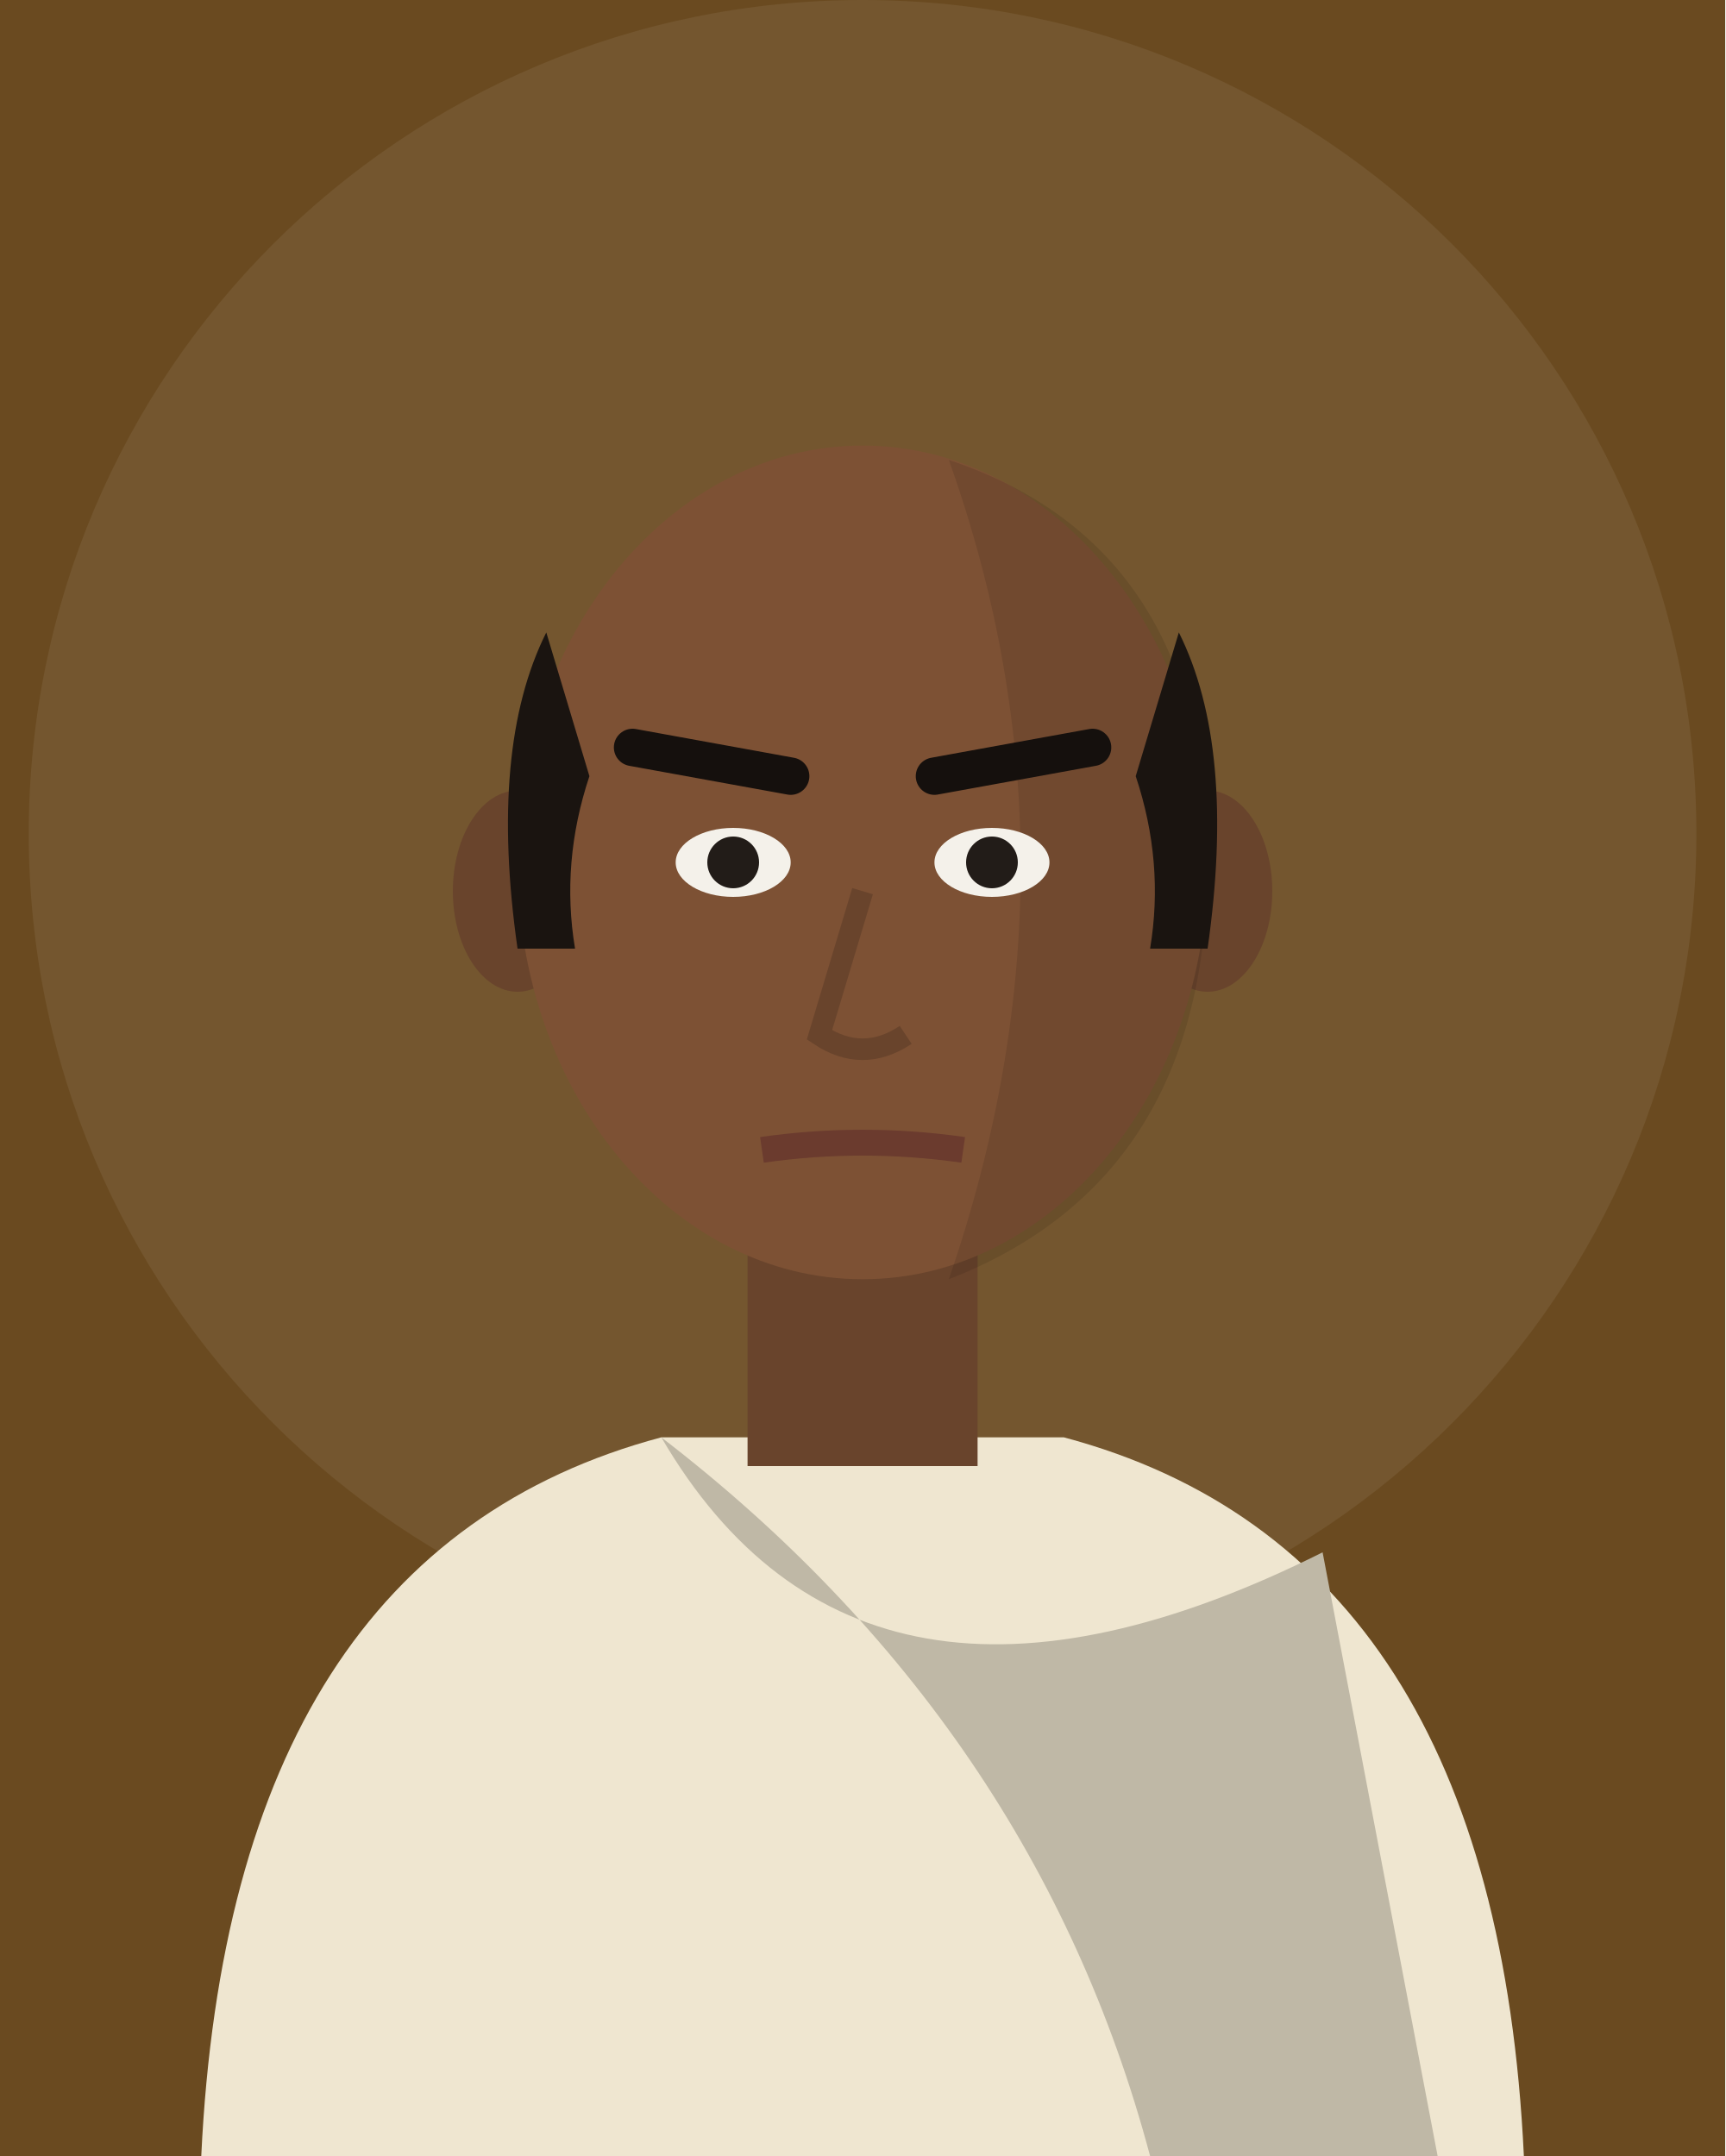
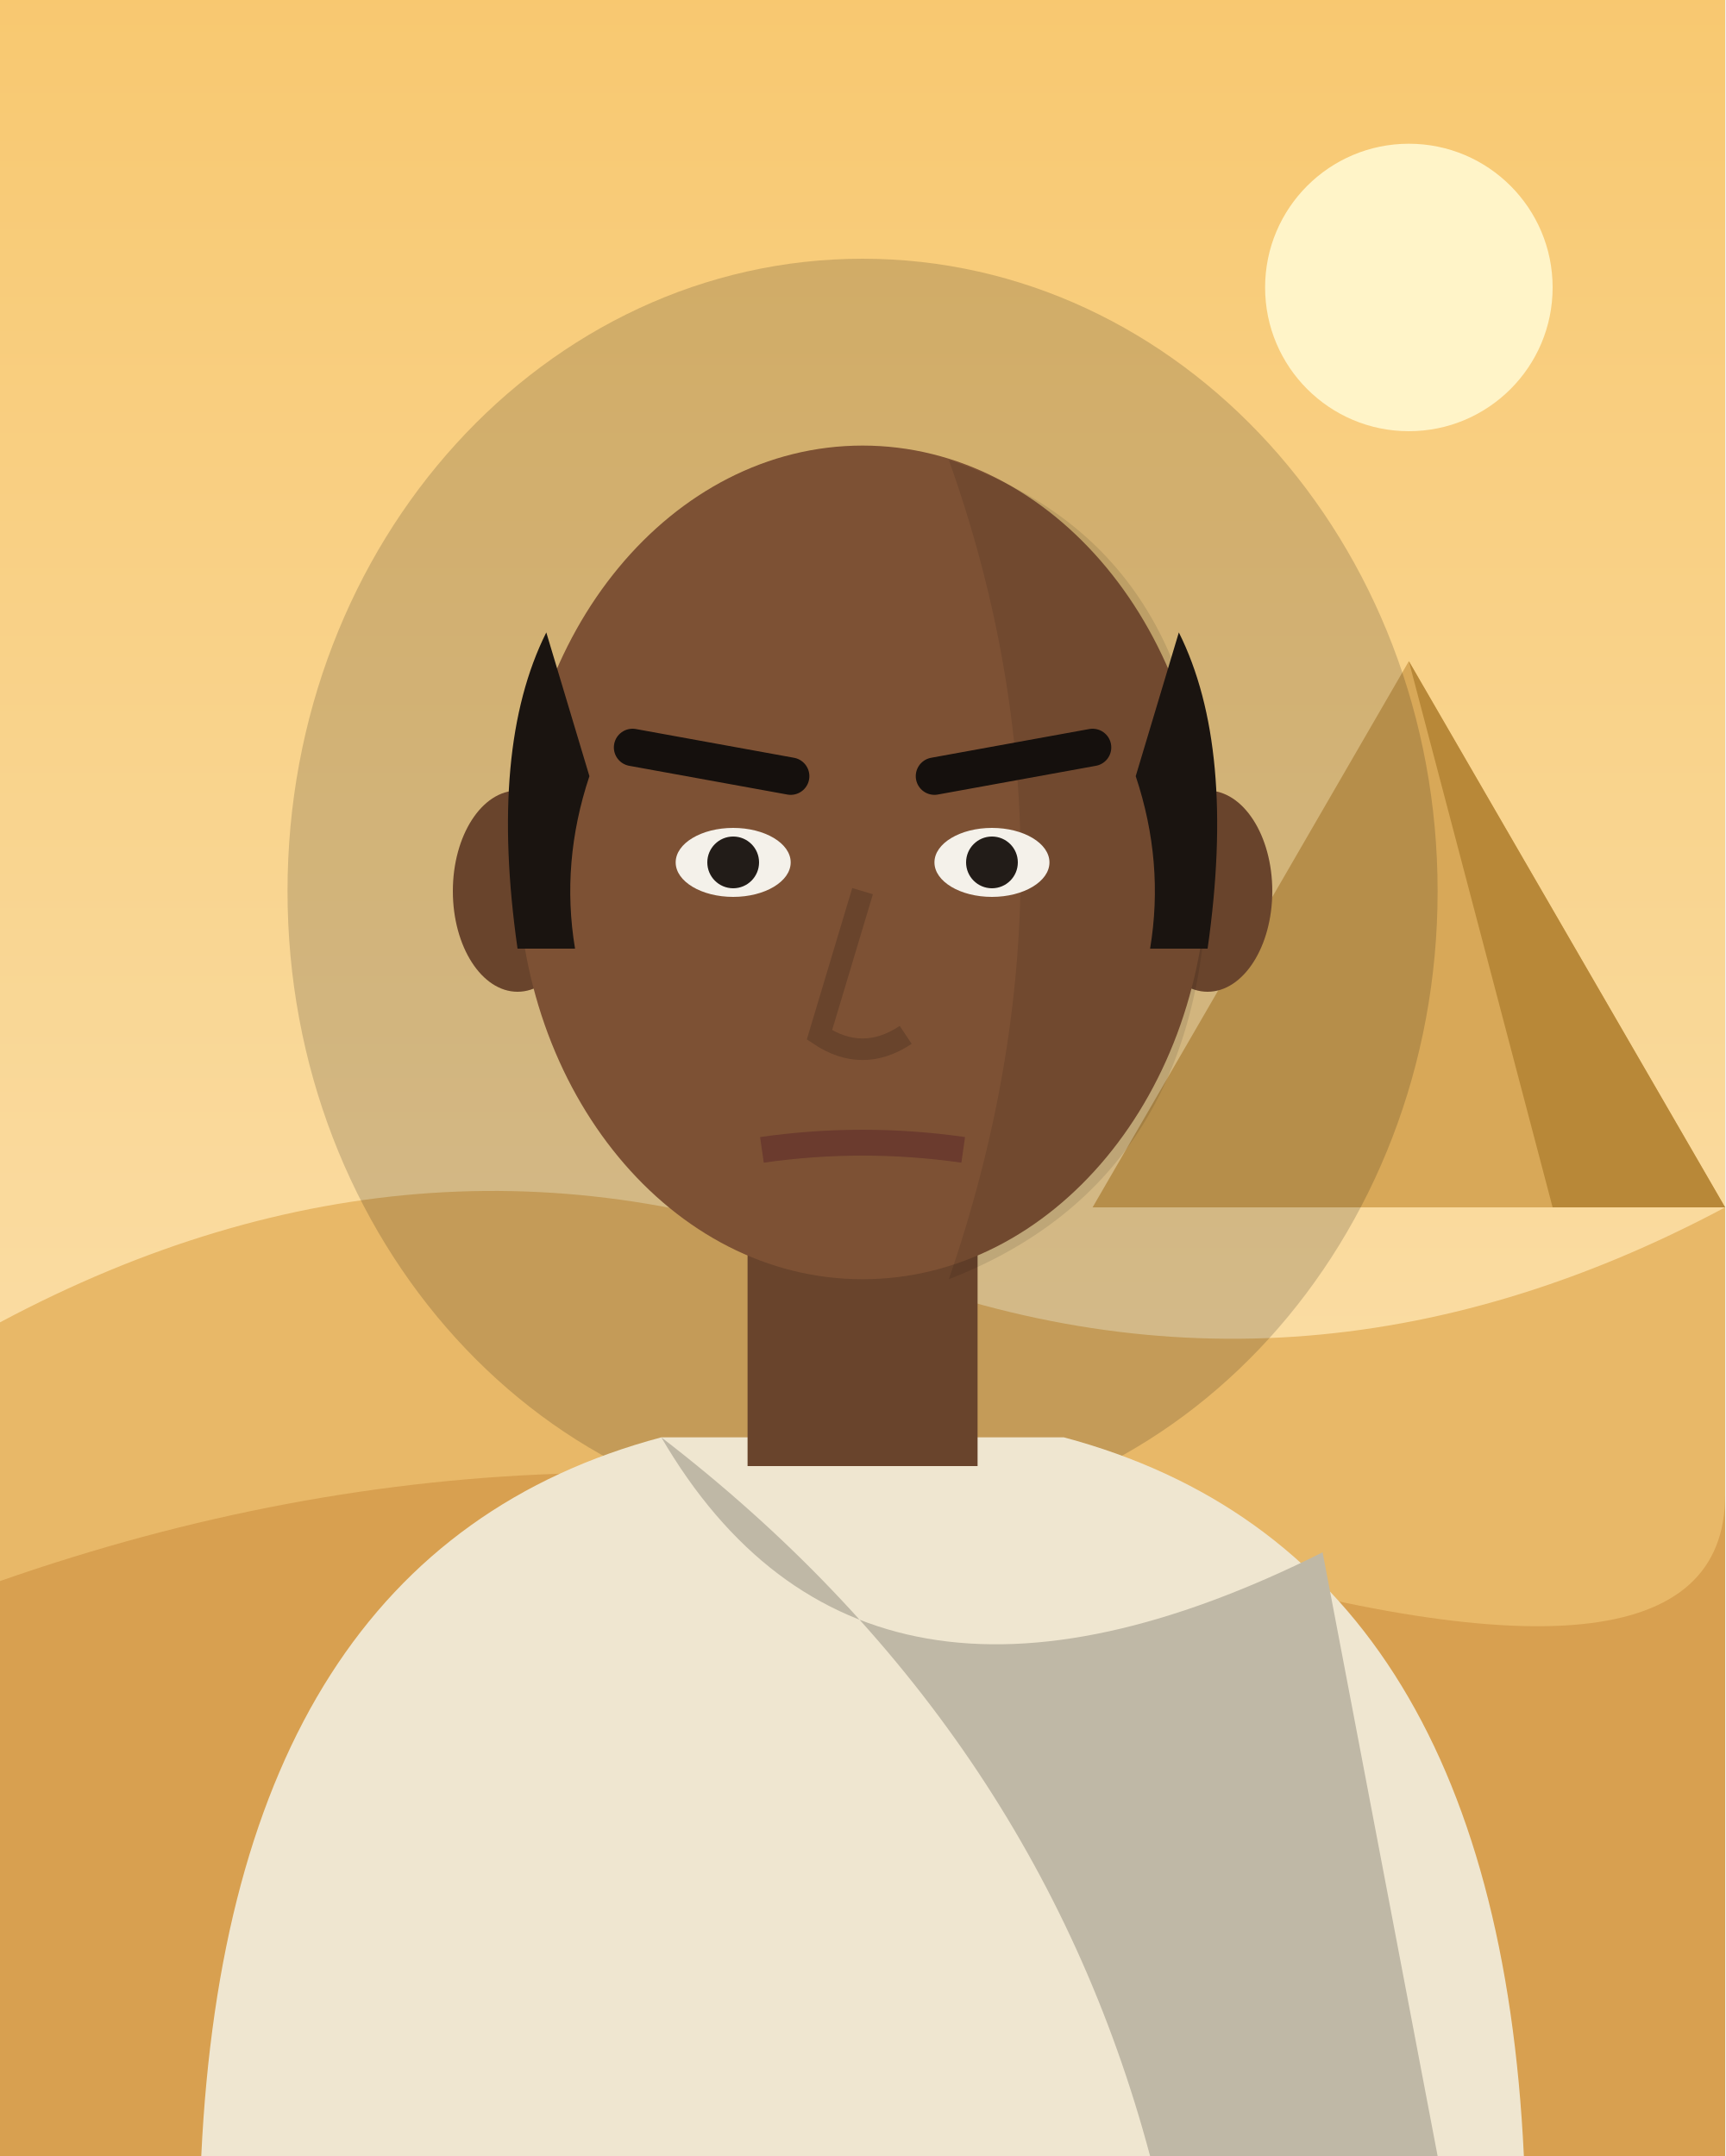
<svg xmlns="http://www.w3.org/2000/svg" viewBox="0 0 120 150" role="img" aria-label="Hor">
  <style>.fx{transform-box:fill-box;transform-origin:center}.tw{animation:tw 3s ease-in-out infinite}.pu{animation:pu 4s ease-in-out infinite}@keyframes tw{50%{opacity:.25}}@keyframes pu{50%{opacity:.55}}@keyframes spin{to{transform:rotate(360deg)}}@media (prefers-reduced-motion:reduce){*{animation:none!important}}</style>
-   <rect width="120" height="150" fill="#6a4a20" />
-   <circle cx="60" cy="58" r="58" fill="#fff" opacity=".07" />
+   <defs>
+     <linearGradient id="s63" x1="0" y1="0" x2="0" y2="1">
+       <stop offset="0" stop-color="#f8c870" />
+       <stop offset="1" stop-color="#fbe8c0" />
+     </linearGradient>
+   </defs>
+   <rect width="120" height="150" fill="url(#s63)" />
+   <circle cx="98" cy="20" r="10" fill="#fff4c8" />
+   <path d="M76 84 L98 46 L120 84Z" fill="#d8a858" />
+   <path d="M98 46 L120 84 H108Z" fill="#b88838" />
+   <path d="M0 92 Q30 76 60 88 T120 84 V150 H0Z" fill="#e8b868" />
+   <path d="M0 110 Q40 96 80 108 T120 104 V150 H0Z" fill="#d8a050" />
+   <ellipse cx="60" cy="62" rx="40" ry="44" fill="#000" opacity=".16" />
  <path d="M14 150 Q16 108 46 100 H74 Q104 108 106 150Z" fill="#efe6d0" />
  <path d="M46 100 Q60 124 92 108 L100 150 H80 Q72 120 46 100Z" fill="#bfb8a6" />
  <rect x="52" y="86" width="16" height="16" fill="#69442c" />
  <ellipse cx="36" cy="62" rx="4.5" ry="7" fill="#69442c" />
  <ellipse cx="84" cy="62" rx="4.5" ry="7" fill="#69442c" />
  <ellipse cx="60" cy="60" rx="24" ry="29" fill="#7d5134" />
  <path d="M66 32 Q84 38 84 60 Q84 82 66 89 Q76 60 66 32Z" fill="#000" opacity=".1" />
  <path d="M36 66 Q34 52 38 44 L41 54 Q39 60 40 66Z M84 66 Q86 52 82 44 L79 54 Q81 60 80 66Z" fill="#1a1410" />
  <path d="M44 52 L55 54 M65 54 L76 52" stroke="#15100d" stroke-width="2.6" stroke-linecap="round" />
  <ellipse cx="51" cy="60" rx="4" ry="2.4" fill="#f4f1ea" />
  <circle cx="51" cy="60" r="1.8" fill="#221c18" />
  <ellipse cx="69" cy="60" rx="4" ry="2.4" fill="#f4f1ea" />
  <circle cx="69" cy="60" r="1.8" fill="#221c18" />
  <path d="M60 62 L57 72 Q60 74 63 72" fill="none" stroke="#69442c" stroke-width="1.5" />
  <path d="M53 80 Q60 79 67 80" stroke="#6b3b2e" stroke-width="1.8" fill="none" />
</svg>
